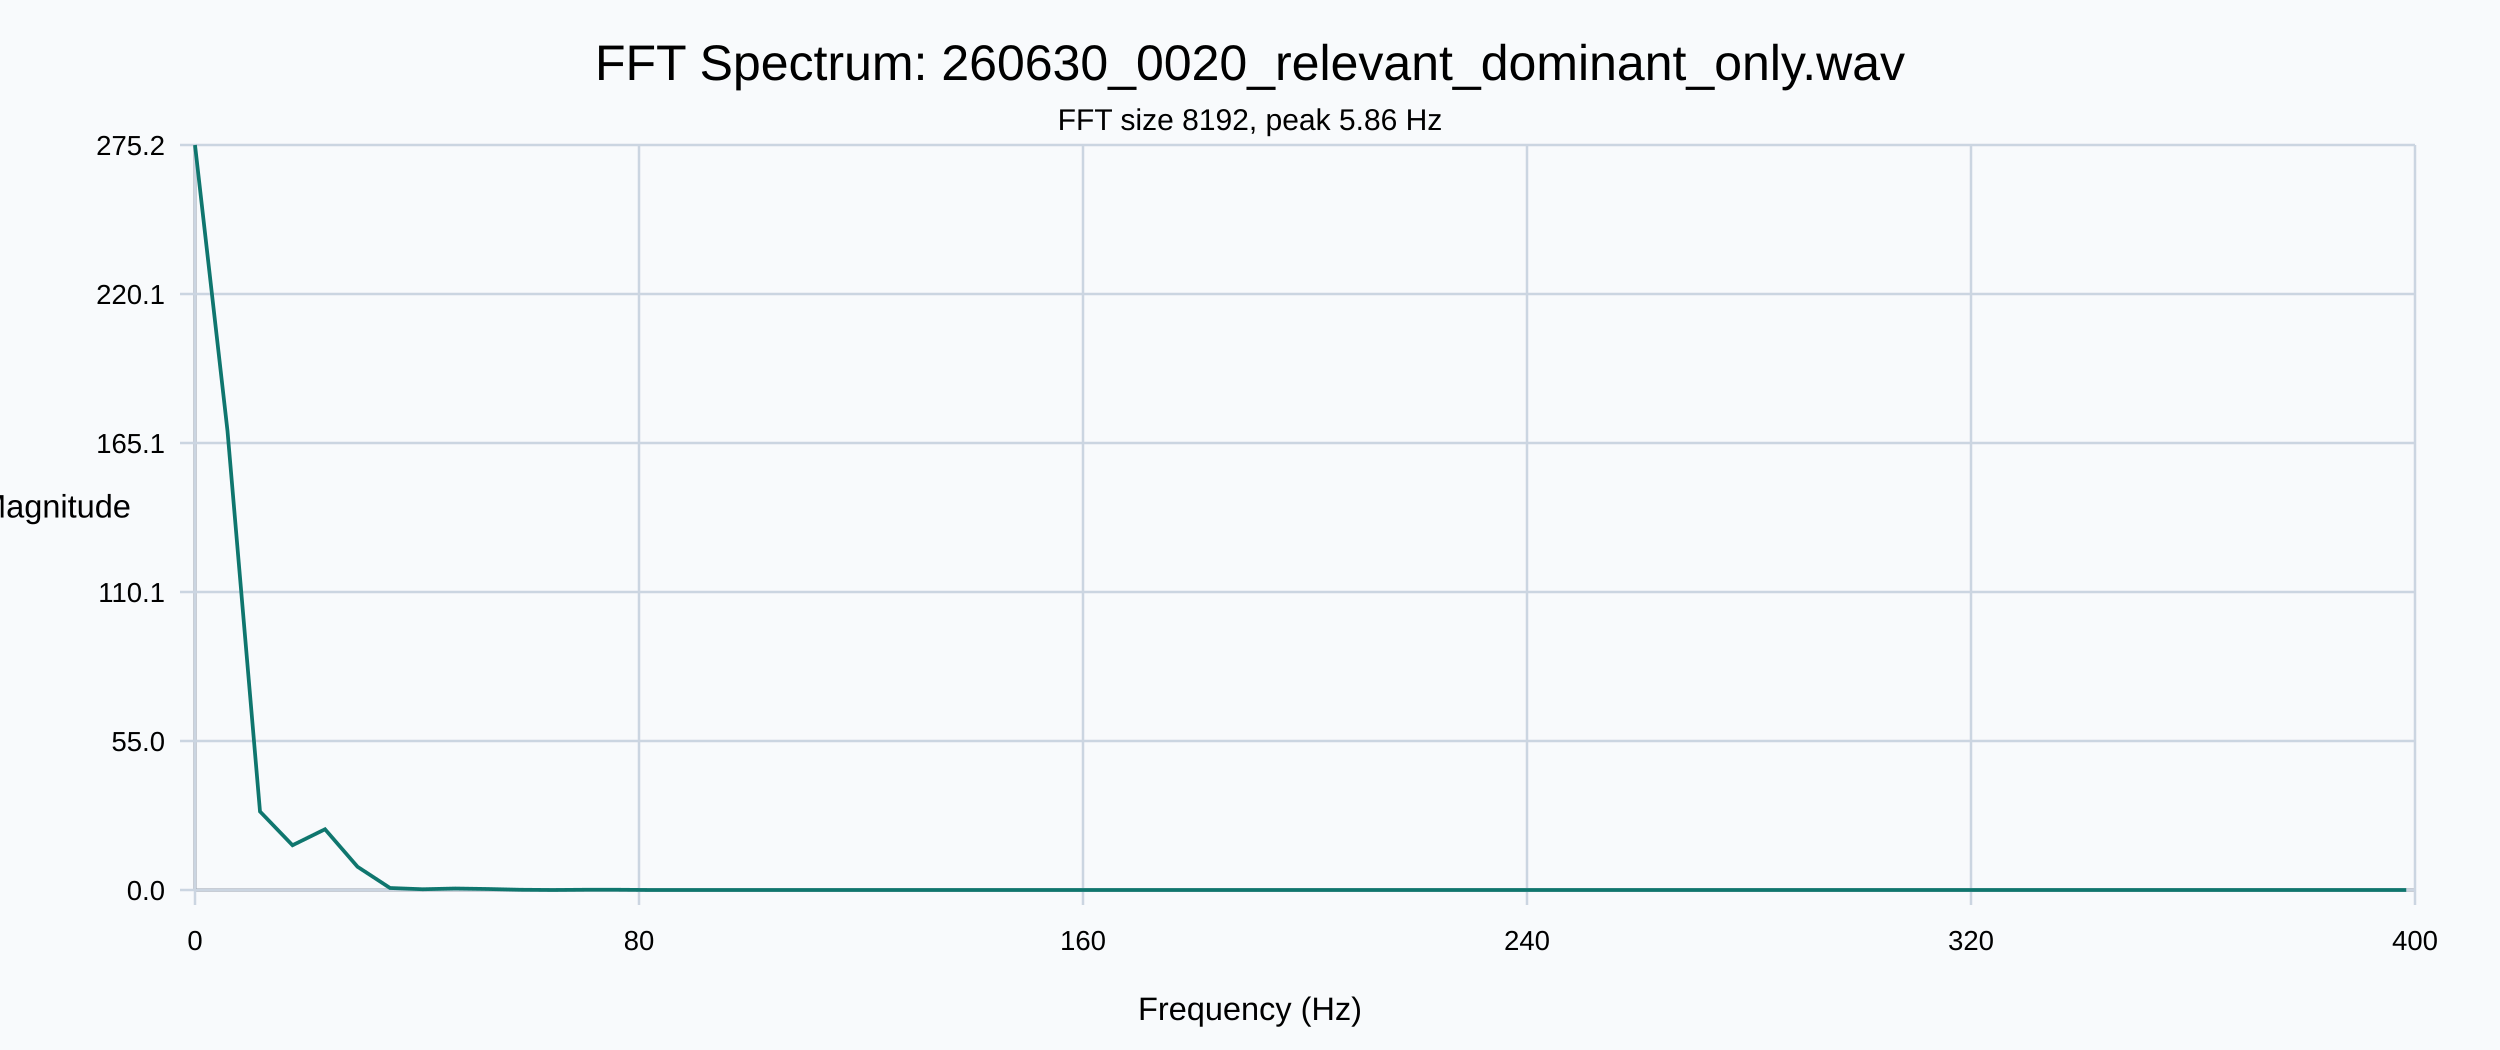
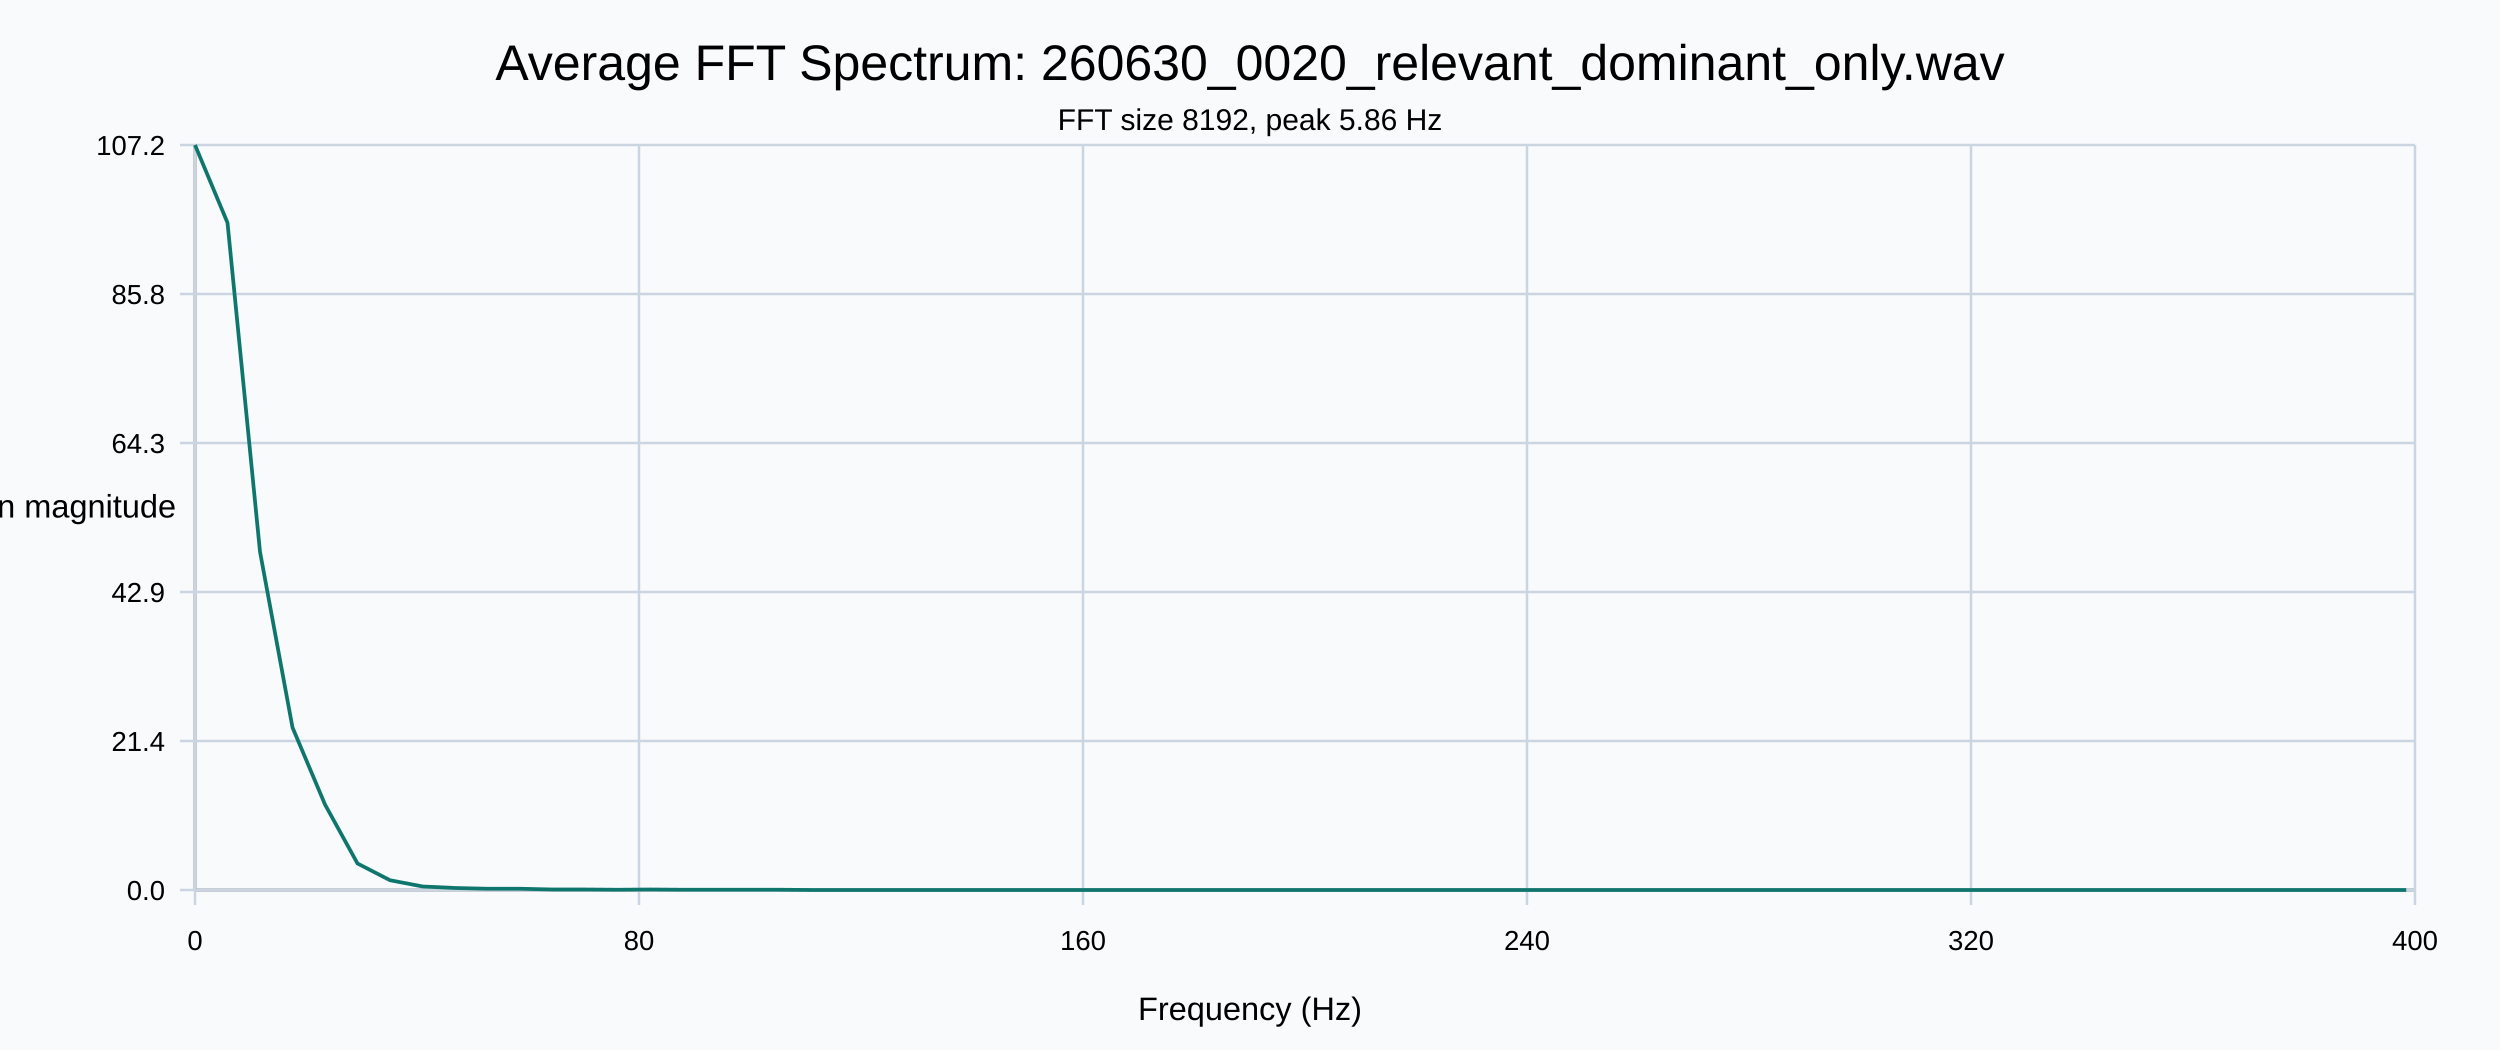
<svg xmlns="http://www.w3.org/2000/svg" width="1000" height="420" viewBox="0 0 1000 420">
  <rect width="100%" height="100%" fill="#f8fafc" />
-   <text x="500.0" y="32.0" font-size="20" font-family="Arial, sans-serif" text-anchor="middle">FFT Spectrum: 260630_0020_relevant_dominant_only.wav</text>
+   <text x="500.0" y="32.0" font-size="20" font-family="Arial, sans-serif" text-anchor="middle">Average FFT Spectrum: 260630_0020_relevant_dominant_only.wav</text>
  <text x="500.0" y="52.0" font-size="12" font-family="Arial, sans-serif" text-anchor="middle">FFT size 8192, peak 5.86 Hz</text>
  <line x1="78" y1="58" x2="78" y2="356" stroke="#334155" />
  <line x1="78" y1="356" x2="966" y2="356" stroke="#334155" />
  <text x="500.0" y="408.0" font-size="13" font-family="Arial, sans-serif" text-anchor="middle">Frequency (Hz)</text>
-   <text x="22.0" y="207.0" font-size="13" font-family="Arial, sans-serif" text-anchor="middle">Magnitude</text>
+   <text x="22.0" y="207.0" font-size="13" font-family="Arial, sans-serif" text-anchor="middle">Mean magnitude</text>
  <line x1="78.0" y1="58" x2="78.0" y2="362" stroke="#cbd5e1" />
  <text x="78.0" y="380.0" font-size="11" font-family="Arial, sans-serif" text-anchor="middle">0</text>
  <line x1="72" y1="356.0" x2="966" y2="356.0" stroke="#cbd5e1" />
  <text x="66.0" y="360.0" font-size="11" font-family="Arial, sans-serif" text-anchor="end">0.0</text>
  <line x1="255.6" y1="58" x2="255.6" y2="362" stroke="#cbd5e1" />
  <text x="255.6" y="380.0" font-size="11" font-family="Arial, sans-serif" text-anchor="middle">80</text>
  <line x1="72" y1="296.4" x2="966" y2="296.4" stroke="#cbd5e1" />
-   <text x="66.0" y="300.4" font-size="11" font-family="Arial, sans-serif" text-anchor="end">55.0</text>
+   <text x="66.0" y="300.4" font-size="11" font-family="Arial, sans-serif" text-anchor="end">21.4</text>
  <line x1="433.2" y1="58" x2="433.2" y2="362" stroke="#cbd5e1" />
  <text x="433.2" y="380.0" font-size="11" font-family="Arial, sans-serif" text-anchor="middle">160</text>
  <line x1="72" y1="236.8" x2="966" y2="236.8" stroke="#cbd5e1" />
-   <text x="66.0" y="240.8" font-size="11" font-family="Arial, sans-serif" text-anchor="end">110.1</text>
+   <text x="66.0" y="240.8" font-size="11" font-family="Arial, sans-serif" text-anchor="end">42.9</text>
  <line x1="610.8" y1="58" x2="610.8" y2="362" stroke="#cbd5e1" />
  <text x="610.8" y="380.0" font-size="11" font-family="Arial, sans-serif" text-anchor="middle">240</text>
  <line x1="72" y1="177.2" x2="966" y2="177.2" stroke="#cbd5e1" />
-   <text x="66.0" y="181.2" font-size="11" font-family="Arial, sans-serif" text-anchor="end">165.1</text>
+   <text x="66.0" y="181.2" font-size="11" font-family="Arial, sans-serif" text-anchor="end">64.3</text>
  <line x1="788.4" y1="58" x2="788.4" y2="362" stroke="#cbd5e1" />
  <text x="788.4" y="380.0" font-size="11" font-family="Arial, sans-serif" text-anchor="middle">320</text>
  <line x1="72" y1="117.6" x2="966" y2="117.6" stroke="#cbd5e1" />
-   <text x="66.0" y="121.6" font-size="11" font-family="Arial, sans-serif" text-anchor="end">220.1</text>
+   <text x="66.0" y="121.6" font-size="11" font-family="Arial, sans-serif" text-anchor="end">85.8</text>
  <line x1="966.0" y1="58" x2="966.0" y2="362" stroke="#cbd5e1" />
  <text x="966.0" y="380.0" font-size="11" font-family="Arial, sans-serif" text-anchor="middle">400</text>
  <line x1="72" y1="58.0" x2="966" y2="58.0" stroke="#cbd5e1" />
-   <text x="66.0" y="62.0" font-size="11" font-family="Arial, sans-serif" text-anchor="end">275.2</text>
-   <polyline points="78.0,58.0 91.0,172.4 104.0,324.6 117.0,338.1 130.0,331.7 143.0,346.7 156.0,355.2 169.1,355.7 182.1,355.4 195.1,355.6 208.1,355.9 221.1,356.0 234.1,355.9 247.1,355.9 260.1,356.0 273.1,356.0 286.1,356.0 299.1,356.0 312.1,356.0 325.1,356.0 338.2,356.0 351.2,356.0 364.2,356.0 377.2,356.0 390.2,356.0 403.2,356.0 416.2,356.0 429.2,356.0 442.2,356.0 455.2,356.0 468.2,356.0 481.2,356.0 494.2,356.0 507.3,356.0 520.3,356.0 533.3,356.0 546.3,356.0 559.3,356.0 572.3,356.0 585.3,356.0 598.3,356.0 611.3,356.0 624.3,356.0 637.3,356.0 650.3,356.0 663.4,356.0 676.4,356.0 689.4,356.0 702.4,356.0 715.4,356.0 728.4,356.0 741.4,356.0 754.4,356.0 767.4,356.0 780.4,356.0 793.4,356.0 806.4,356.0 819.4,356.0 832.5,356.0 845.5,356.0 858.5,356.0 871.5,356.0 884.5,356.0 897.5,356.0 910.5,356.0 923.5,356.0 936.5,356.0 949.5,356.0 962.5,356.0" fill="none" stroke="#0f766e" stroke-width="1.5" />
+   <text x="66.0" y="62.0" font-size="11" font-family="Arial, sans-serif" text-anchor="end">107.2</text>
+   <polyline points="78.0,58.0 91.0,89.1 104.0,220.7 117.0,291.0 130.0,321.8 143.0,345.4 156.0,352.1 169.1,354.6 182.1,355.2 195.1,355.5 208.1,355.5 221.1,355.8 234.1,355.8 247.1,355.9 260.1,355.8 273.1,355.9 286.1,355.9 299.1,355.9 312.1,355.9 325.1,356.0 338.2,356.0 351.2,356.0 364.2,356.0 377.2,356.0 390.2,356.0 403.2,356.0 416.2,356.0 429.2,356.0 442.2,356.0 455.2,356.0 468.2,356.0 481.2,356.0 494.2,356.0 507.3,356.0 520.3,356.0 533.3,356.0 546.3,356.0 559.3,356.0 572.3,356.0 585.3,356.0 598.3,356.0 611.3,356.0 624.3,356.0 637.3,356.0 650.3,356.0 663.4,356.0 676.4,356.0 689.4,356.0 702.4,356.0 715.4,356.0 728.4,356.0 741.4,356.0 754.4,356.0 767.4,356.0 780.4,356.0 793.4,356.0 806.4,356.0 819.4,356.0 832.5,356.0 845.5,356.0 858.5,356.0 871.5,356.0 884.5,356.0 897.5,356.0 910.5,356.0 923.5,356.0 936.5,356.0 949.5,356.0 962.5,356.0" fill="none" stroke="#0f766e" stroke-width="1.5" />
</svg>
